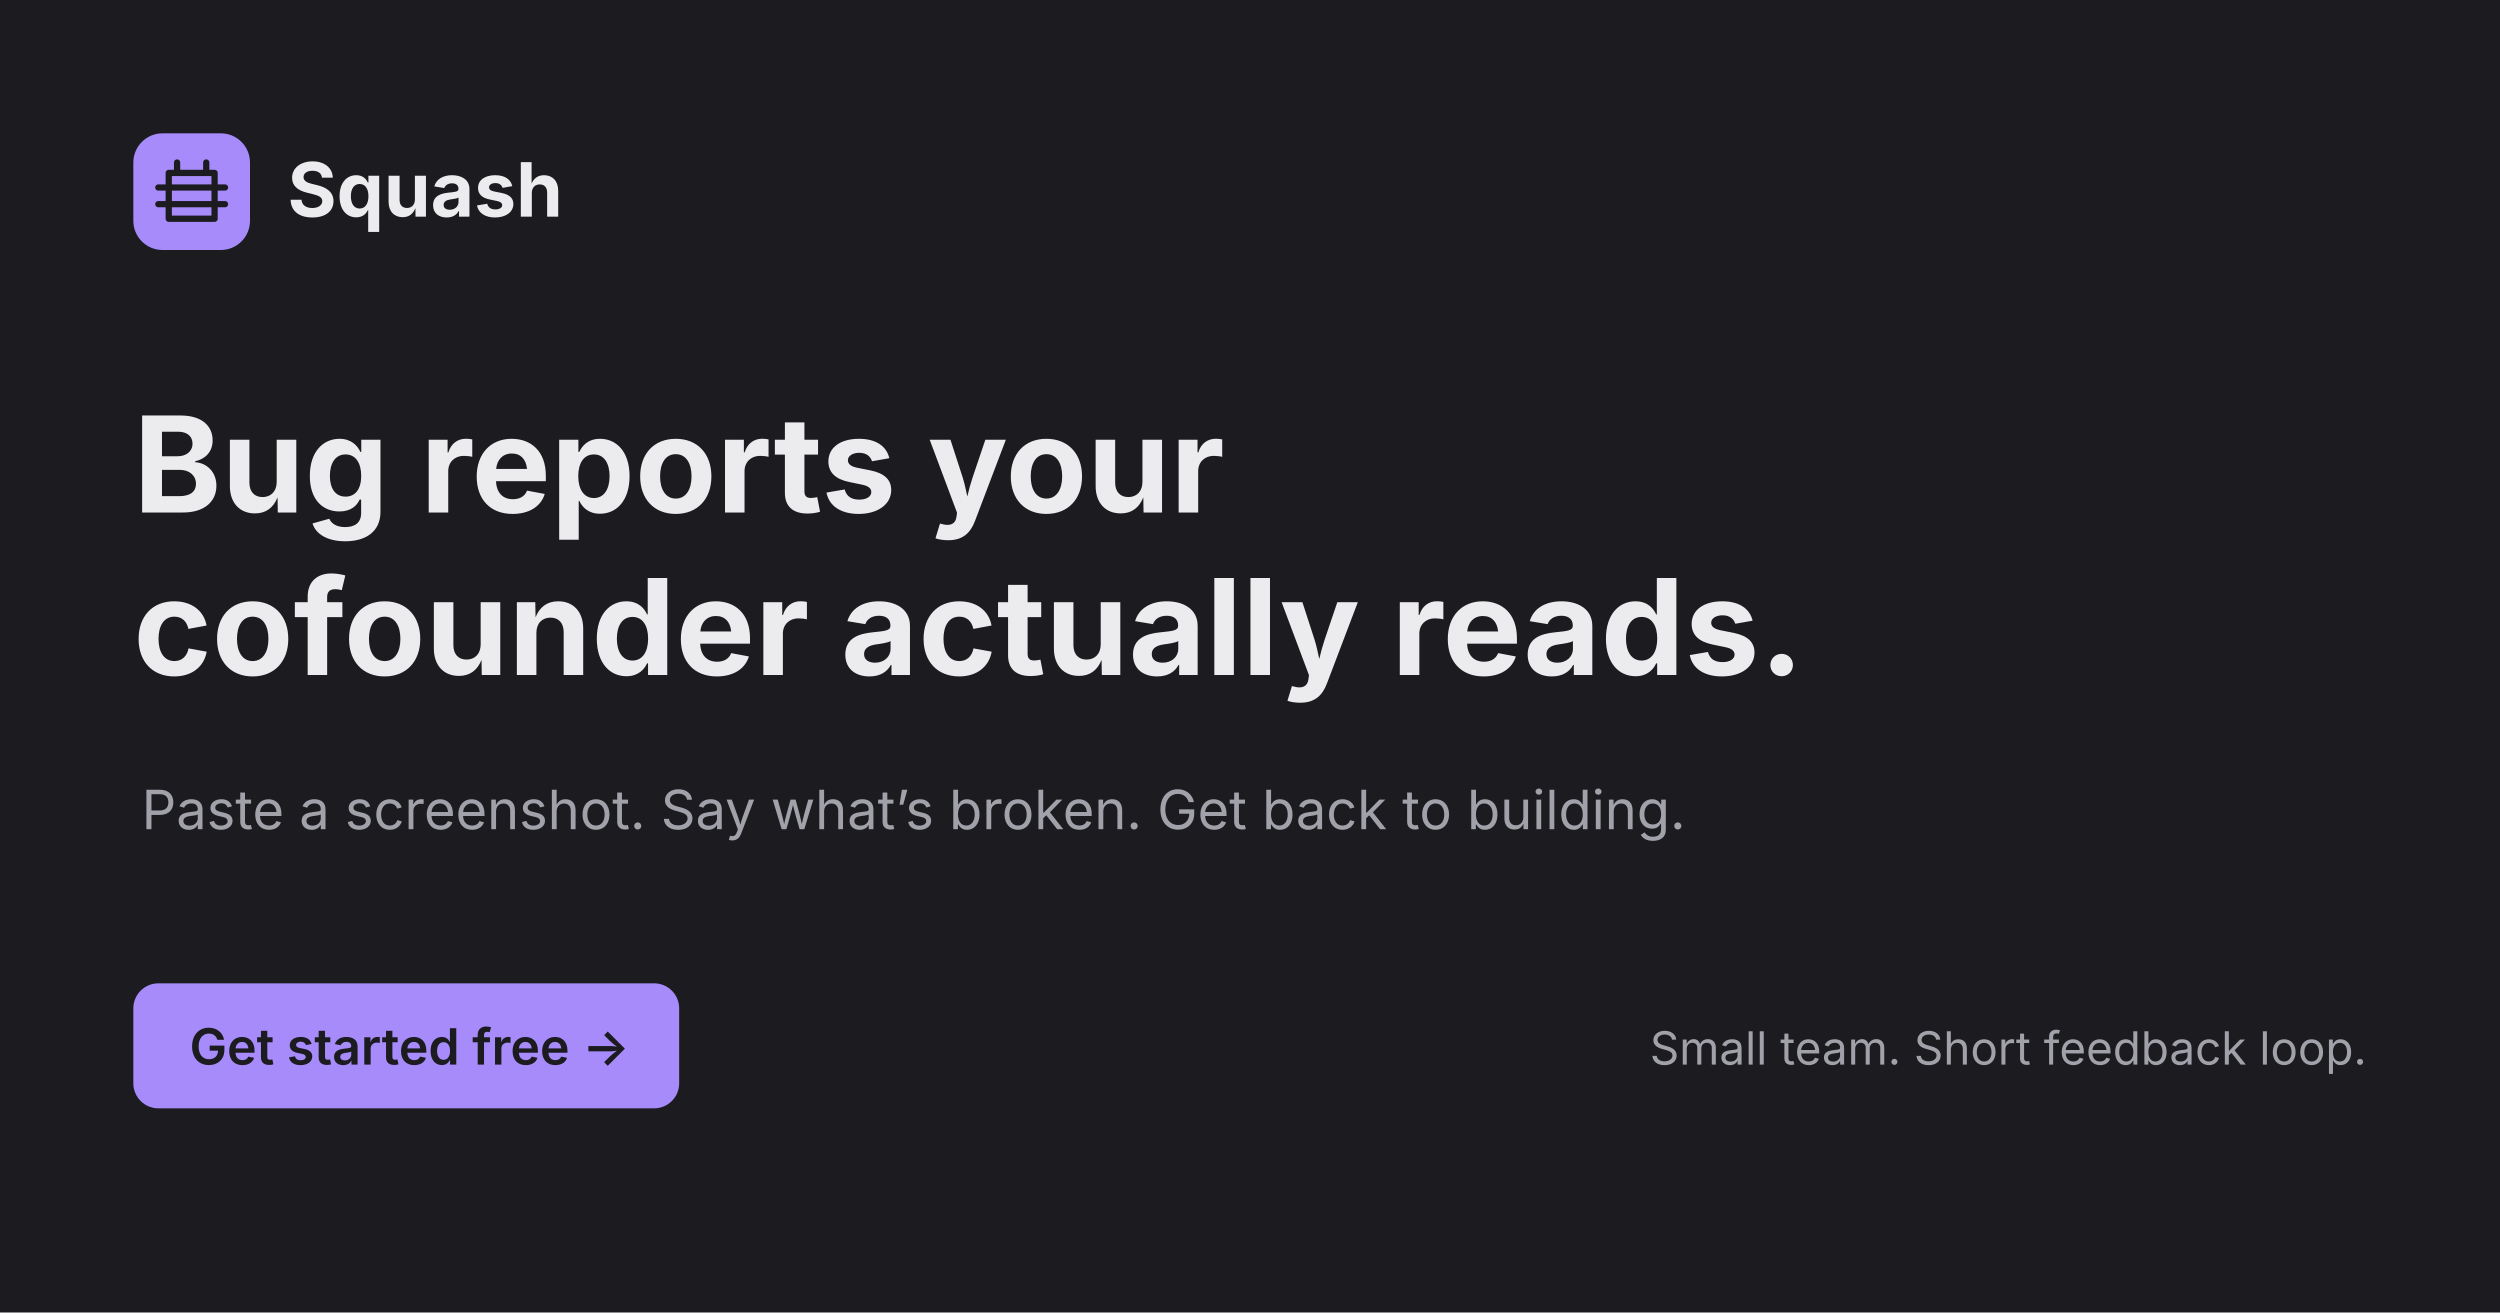
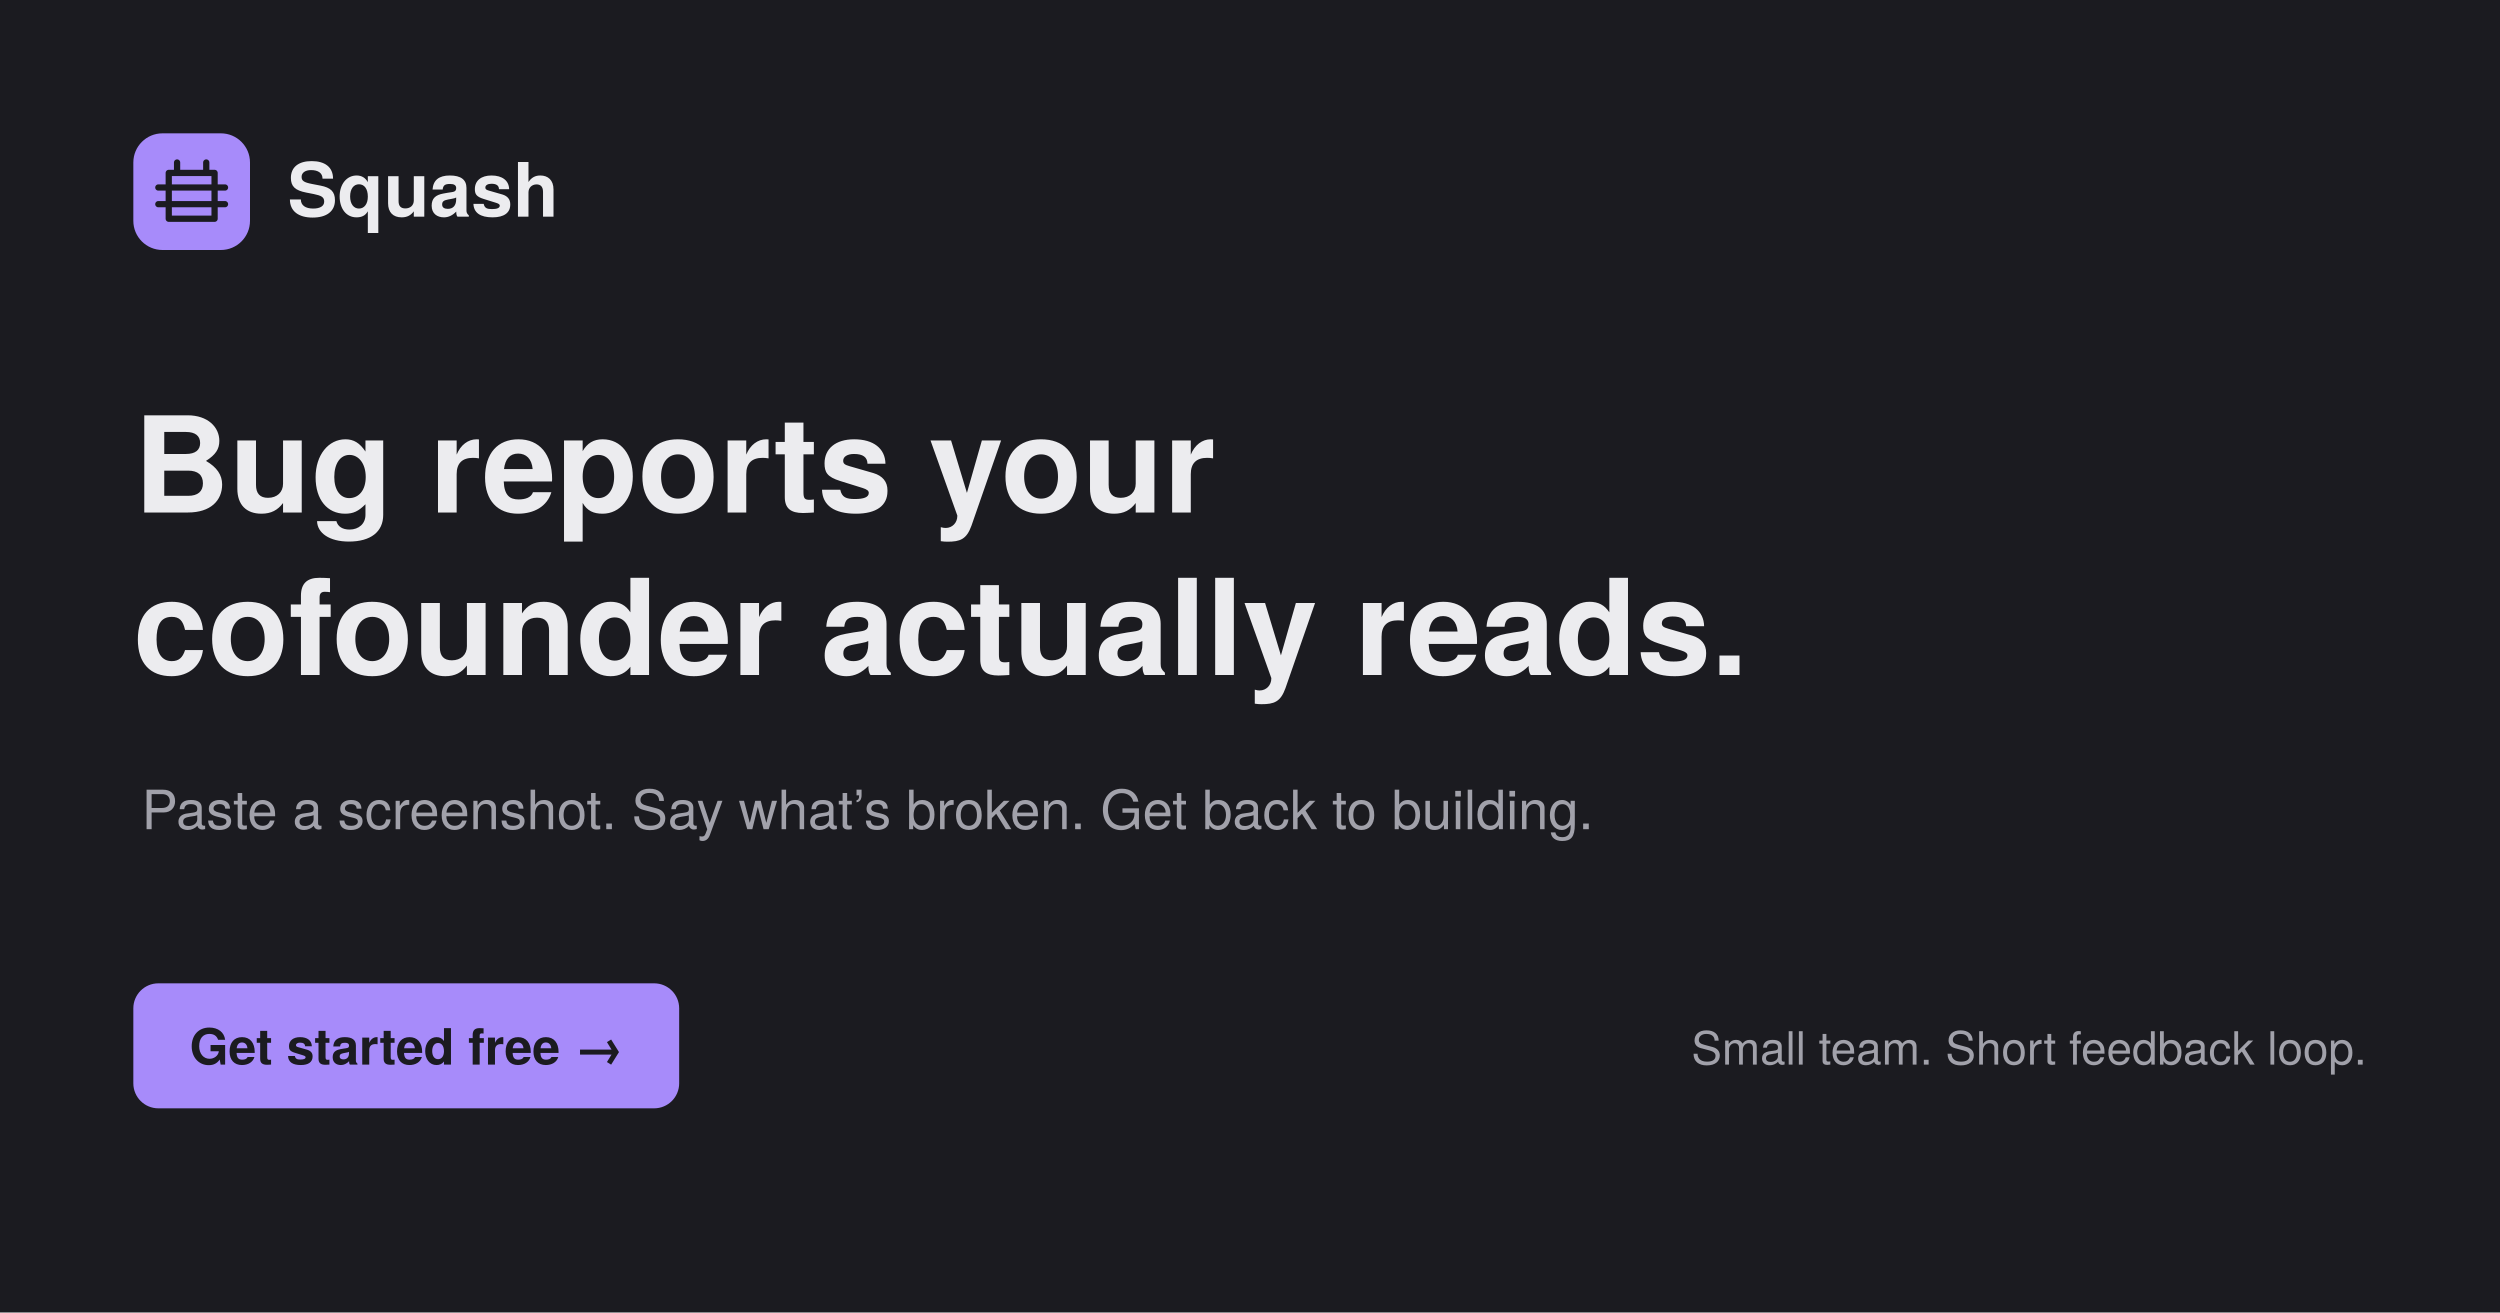
<svg xmlns="http://www.w3.org/2000/svg" width="1200" height="630" viewBox="0 0 1200 630">
  <rect width="1200" height="630" fill="#1b1b20" />
  <rect x="64" y="64" width="56" height="56" rx="14" fill="#a78bfa" />
  <path d="M81 83h22v22H81zM76 90h32M76 98h32M85 78v5M99 78v5" fill="none" stroke="#1b1b20" stroke-width="3" stroke-linecap="round" stroke-linejoin="round" />
-   <g font-family="Inter, Arial, sans-serif">
+   <g font-family="IBM Plex Sans, Helvetica Neue, sans-serif">
    <text x="138" y="104" font-size="36" font-weight="700" fill="#ececef">Squash</text>
    <text x="64" y="246" font-size="64" font-weight="700" fill="#ececef">Bug reports your</text>
    <text x="64" y="324" font-size="64" font-weight="700" fill="#ececef">
      cofounder actually reads.
    </text>
    <text x="68" y="398" font-size="26" fill="#a1a1aa">
      Paste a screenshot. Say what’s broken. Get back to building.
    </text>
    <rect x="64" y="472" width="262" height="60" rx="12" fill="#a78bfa" />
    <text x="91" y="511" font-size="24" font-weight="600" fill="#1b1b20">Get started free →</text>
    <text x="1136" y="511" text-anchor="end" font-size="22" fill="#a1a1aa">
      Small team. Short feedback loop.
    </text>
  </g>
</svg>
